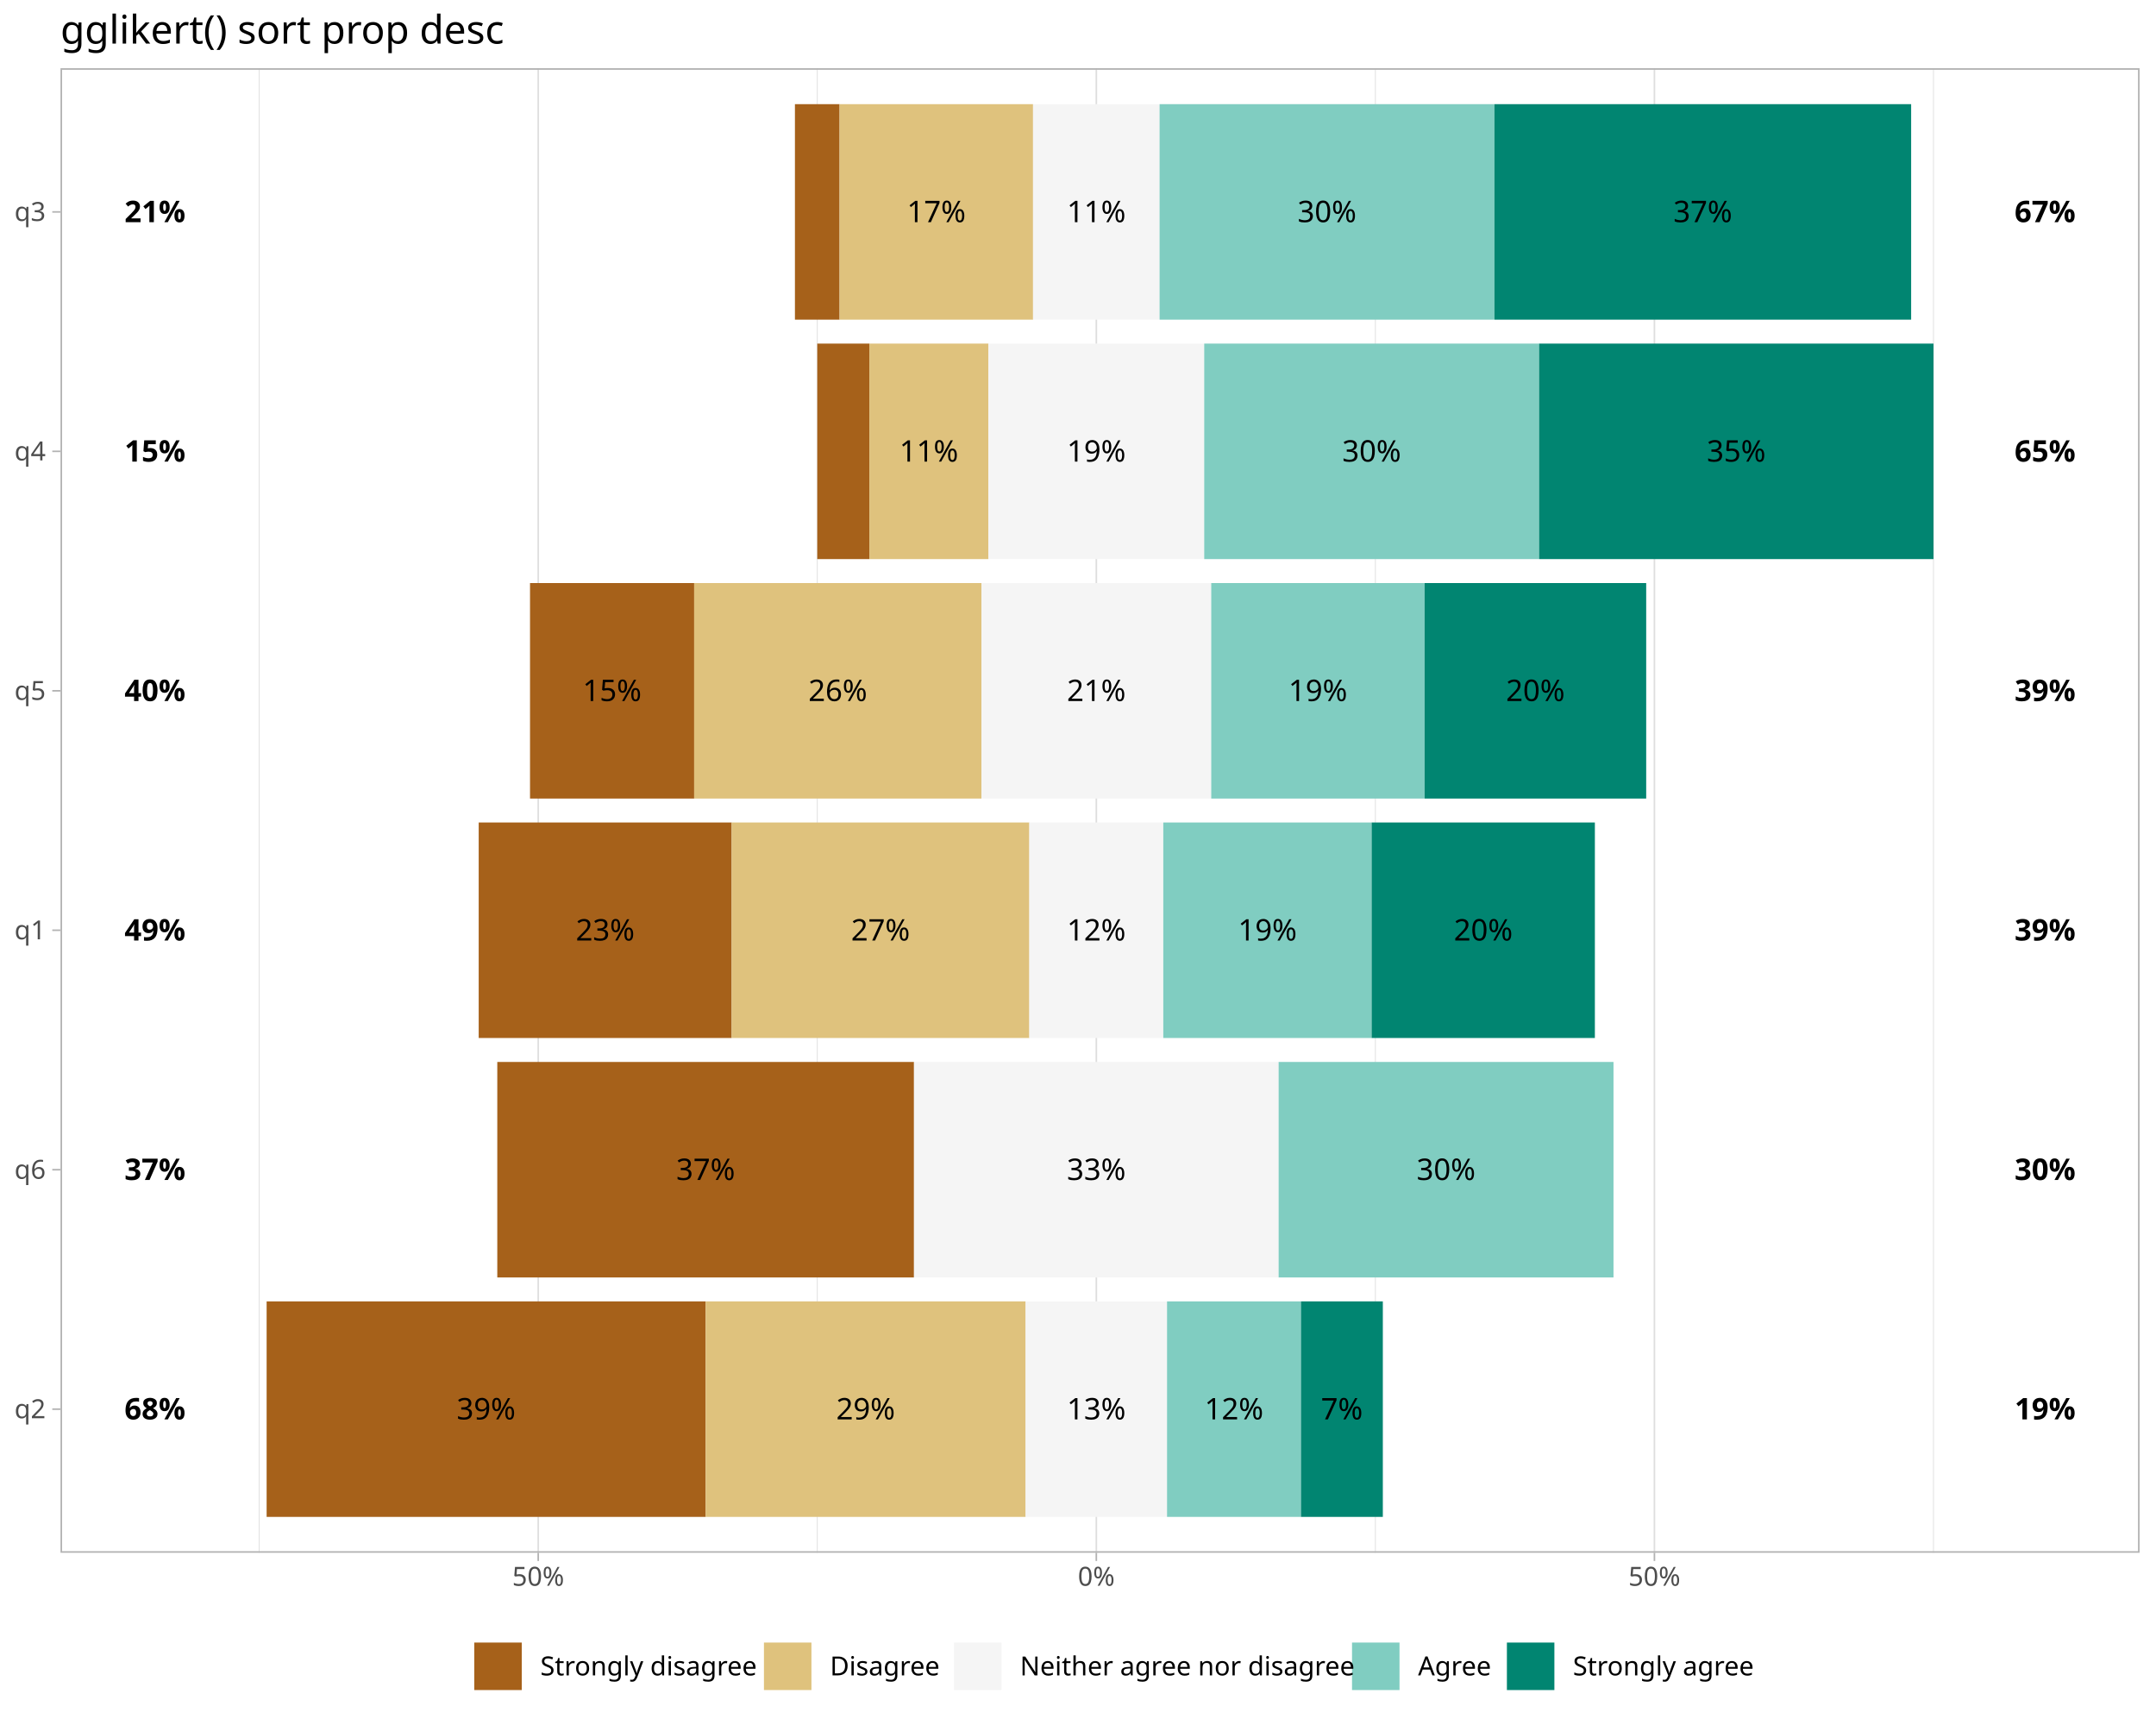
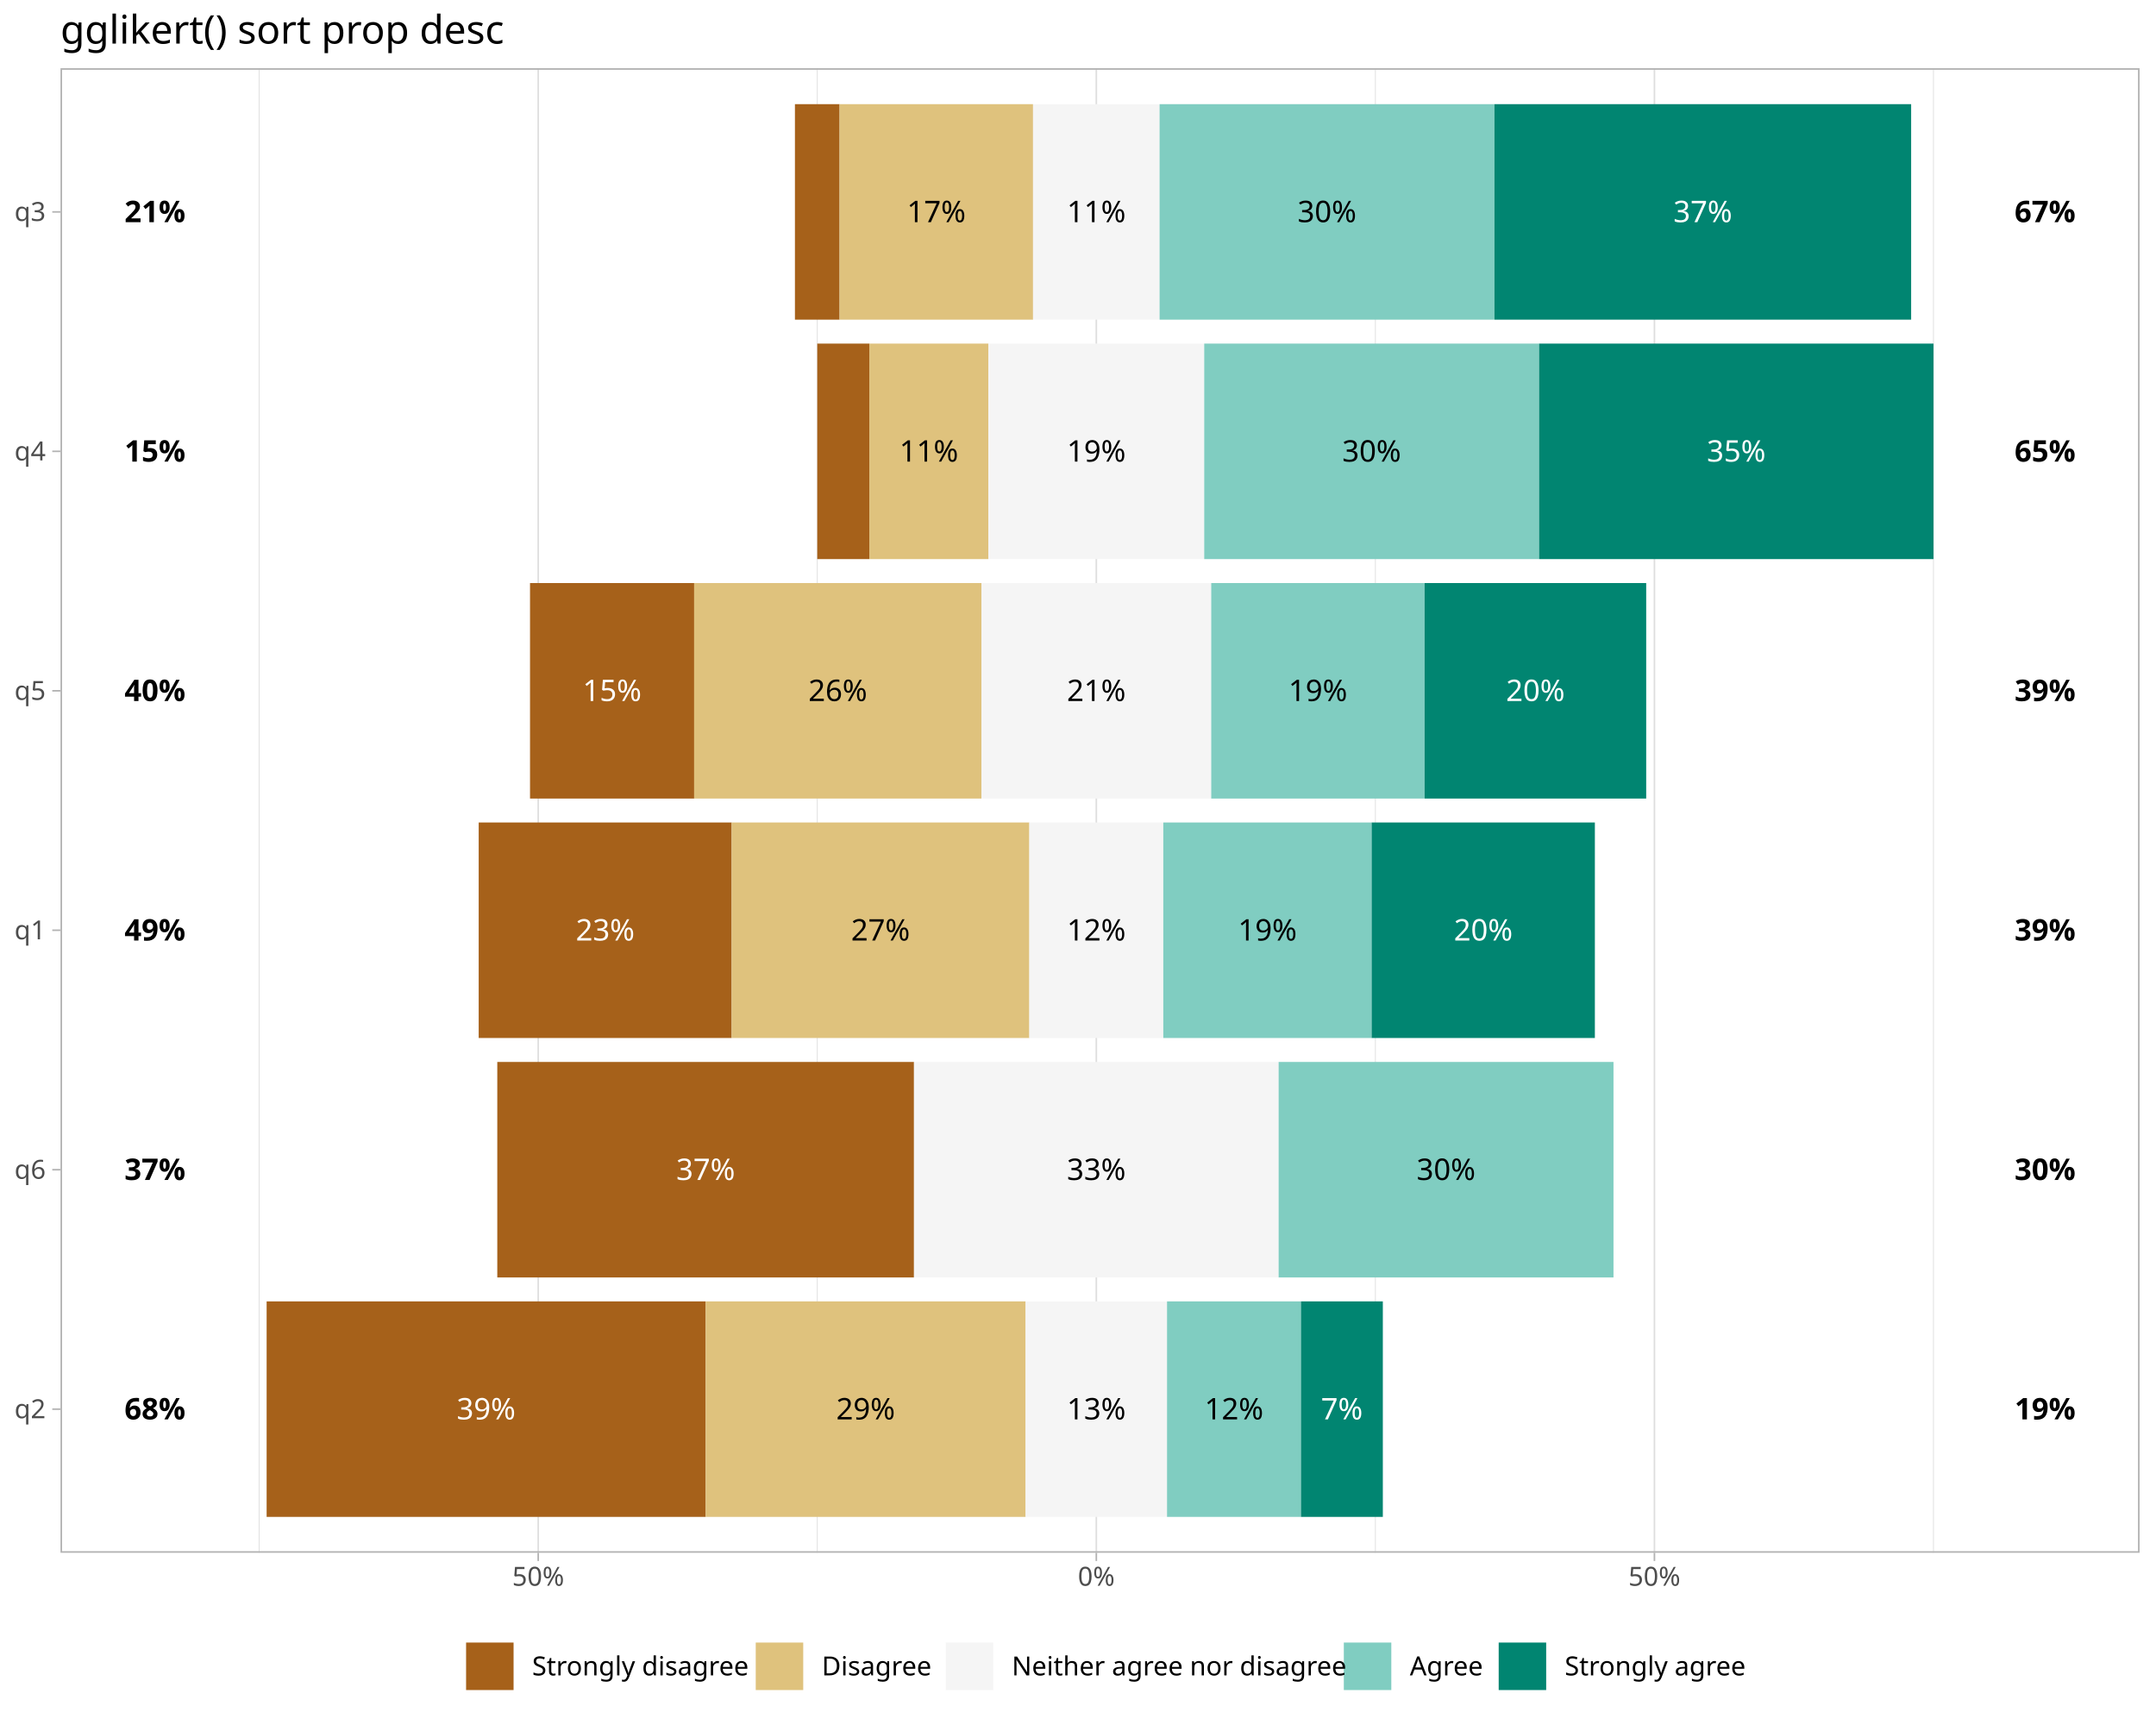
<svg xmlns="http://www.w3.org/2000/svg" class="svglite" data-engine-version="2.0" width="720.00pt" height="576.00pt" viewBox="0 0 720.00 576.00">
  <defs>
    <style type="text/css">
    .svglite line, .svglite polyline, .svglite polygon, .svglite path, .svglite rect, .svglite circle {
      fill: none;
      stroke: #000000;
      stroke-linecap: round;
      stroke-linejoin: round;
      stroke-miterlimit: 10.00;
    }
  </style>
  </defs>
  <rect width="100%" height="100%" style="stroke: none; fill: #FFFFFF;" />
  <defs>
    <clipPath id="cpMC4wMHw3MjAuMDB8MC4wMHw1NzYuMDA=">
      <rect x="0.00" y="0.00" width="720.00" height="576.00" />
    </clipPath>
  </defs>
  <g clip-path="url(#cpMC4wMHw3MjAuMDB8MC4wMHw1NzYuMDA=)">
    <rect x="0.00" y="0.00" width="720.00" height="576.00" style="stroke-width: 1.07; stroke: #FFFFFF; fill: #FFFFFF;" />
  </g>
  <defs>
    <clipPath id="cpMjAuMjB8NzE0LjUyfDIyLjc4fDUxOC41MQ==">
      <rect x="20.20" y="22.78" width="694.32" height="495.72" />
    </clipPath>
  </defs>
  <g clip-path="url(#cpMjAuMjB8NzE0LjUyfDIyLjc4fDUxOC41MQ==)">
    <rect x="20.20" y="22.78" width="694.32" height="495.72" style="stroke-width: 1.07; stroke: none; fill: #FFFFFF;" />
    <polyline points="86.55,518.51 86.55,22.78 " style="stroke-width: 0.27; stroke: #DEDEDE; stroke-linecap: butt;" />
    <polyline points="272.93,518.51 272.93,22.78 " style="stroke-width: 0.27; stroke: #DEDEDE; stroke-linecap: butt;" />
    <polyline points="459.31,518.51 459.31,22.78 " style="stroke-width: 0.27; stroke: #DEDEDE; stroke-linecap: butt;" />
    <polyline points="645.68,518.51 645.68,22.78 " style="stroke-width: 0.27; stroke: #DEDEDE; stroke-linecap: butt;" />
    <polyline points="179.74,518.51 179.74,22.78 " style="stroke-width: 0.53; stroke: #DEDEDE; stroke-linecap: butt;" />
    <polyline points="366.12,518.51 366.12,22.78 " style="stroke-width: 0.53; stroke: #DEDEDE; stroke-linecap: butt;" />
    <polyline points="552.50,518.51 552.50,22.78 " style="stroke-width: 0.53; stroke: #DEDEDE; stroke-linecap: butt;" />
    <rect x="89.04" y="434.55" width="146.62" height="71.96" style="stroke-width: 1.07; stroke: none; stroke-linecap: butt; stroke-linejoin: miter; fill: #A6611A;" />
    <rect x="235.65" y="434.55" width="106.86" height="71.96" style="stroke-width: 1.07; stroke: none; stroke-linecap: butt; stroke-linejoin: miter; fill: #DFC27D;" />
    <rect x="342.51" y="434.55" width="47.22" height="71.96" style="stroke-width: 1.07; stroke: none; stroke-linecap: butt; stroke-linejoin: miter; fill: #F5F5F5;" />
    <rect x="389.73" y="434.55" width="44.73" height="71.96" style="stroke-width: 1.07; stroke: none; stroke-linecap: butt; stroke-linejoin: miter; fill: #80CDC1;" />
    <rect x="434.46" y="434.55" width="27.34" height="71.96" style="stroke-width: 1.07; stroke: none; stroke-linecap: butt; stroke-linejoin: miter; fill: #018571;" />
    <rect x="166.07" y="354.60" width="139.16" height="71.96" style="stroke-width: 1.07; stroke: none; stroke-linecap: butt; stroke-linejoin: miter; fill: #A6611A;" />
    <rect x="305.23" y="354.60" width="0.00" height="71.96" style="stroke-width: 1.07; stroke: none; stroke-linecap: butt; stroke-linejoin: miter; fill: #DFC27D;" />
    <rect x="305.23" y="354.60" width="121.77" height="71.96" style="stroke-width: 1.07; stroke: none; stroke-linecap: butt; stroke-linejoin: miter; fill: #F5F5F5;" />
    <rect x="427.00" y="354.60" width="111.83" height="71.96" style="stroke-width: 1.07; stroke: none; stroke-linecap: butt; stroke-linejoin: miter; fill: #80CDC1;" />
    <rect x="538.83" y="354.60" width="0.00" height="71.96" style="stroke-width: 1.07; stroke: none; stroke-linecap: butt; stroke-linejoin: miter; fill: #018571;" />
    <rect x="159.86" y="274.64" width="84.49" height="71.96" style="stroke-width: 1.07; stroke: none; stroke-linecap: butt; stroke-linejoin: miter; fill: #A6611A;" />
    <rect x="244.35" y="274.64" width="99.40" height="71.96" style="stroke-width: 1.07; stroke: none; stroke-linecap: butt; stroke-linejoin: miter; fill: #DFC27D;" />
    <rect x="343.75" y="274.64" width="44.73" height="71.96" style="stroke-width: 1.07; stroke: none; stroke-linecap: butt; stroke-linejoin: miter; fill: #F5F5F5;" />
    <rect x="388.48" y="274.64" width="69.58" height="71.96" style="stroke-width: 1.07; stroke: none; stroke-linecap: butt; stroke-linejoin: miter; fill: #80CDC1;" />
    <rect x="458.06" y="274.64" width="74.55" height="71.96" style="stroke-width: 1.07; stroke: none; stroke-linecap: butt; stroke-linejoin: miter; fill: #018571;" />
    <rect x="177.00" y="194.69" width="54.82" height="71.96" style="stroke-width: 1.07; stroke: none; stroke-linecap: butt; stroke-linejoin: miter; fill: #A6611A;" />
    <rect x="231.82" y="194.69" width="95.93" height="71.96" style="stroke-width: 1.07; stroke: none; stroke-linecap: butt; stroke-linejoin: miter; fill: #DFC27D;" />
    <rect x="327.75" y="194.69" width="76.74" height="71.96" style="stroke-width: 1.07; stroke: none; stroke-linecap: butt; stroke-linejoin: miter; fill: #F5F5F5;" />
    <rect x="404.49" y="194.69" width="71.26" height="71.96" style="stroke-width: 1.07; stroke: none; stroke-linecap: butt; stroke-linejoin: miter; fill: #80CDC1;" />
    <rect x="475.75" y="194.69" width="74.00" height="71.96" style="stroke-width: 1.07; stroke: none; stroke-linecap: butt; stroke-linejoin: miter; fill: #018571;" />
    <rect x="272.93" y="114.73" width="17.40" height="71.96" style="stroke-width: 1.07; stroke: none; stroke-linecap: butt; stroke-linejoin: miter; fill: #A6611A;" />
    <rect x="290.32" y="114.73" width="39.76" height="71.96" style="stroke-width: 1.07; stroke: none; stroke-linecap: butt; stroke-linejoin: miter; fill: #DFC27D;" />
    <rect x="330.08" y="114.73" width="72.07" height="71.96" style="stroke-width: 1.07; stroke: none; stroke-linecap: butt; stroke-linejoin: miter; fill: #F5F5F5;" />
    <rect x="402.15" y="114.73" width="111.83" height="71.96" style="stroke-width: 1.07; stroke: none; stroke-linecap: butt; stroke-linejoin: miter; fill: #80CDC1;" />
    <rect x="513.98" y="114.73" width="131.71" height="71.96" style="stroke-width: 1.07; stroke: none; stroke-linecap: butt; stroke-linejoin: miter; fill: #018571;" />
    <rect x="265.47" y="34.78" width="14.91" height="71.96" style="stroke-width: 1.07; stroke: none; stroke-linecap: butt; stroke-linejoin: miter; fill: #A6611A;" />
    <rect x="280.38" y="34.78" width="64.61" height="71.96" style="stroke-width: 1.07; stroke: none; stroke-linecap: butt; stroke-linejoin: miter; fill: #DFC27D;" />
    <rect x="344.99" y="34.78" width="42.25" height="71.96" style="stroke-width: 1.07; stroke: none; stroke-linecap: butt; stroke-linejoin: miter; fill: #F5F5F5;" />
    <rect x="387.24" y="34.78" width="111.83" height="71.96" style="stroke-width: 1.07; stroke: none; stroke-linecap: butt; stroke-linejoin: miter; fill: #80CDC1;" />
    <rect x="499.07" y="34.78" width="139.16" height="71.96" style="stroke-width: 1.07; stroke: none; stroke-linecap: butt; stroke-linejoin: miter; fill: #018571;" />
-     <text x="162.34" y="473.96" text-anchor="middle" style="font-size: 9.96px; font-family: sans;" textLength="19.93px" lengthAdjust="spacingAndGlyphs">39%</text>
+     <text x="162.34" y="473.96" text-anchor="middle" style="font-size: 9.96px; fill: #FFFFFF; font-family: sans;" textLength="19.93px" lengthAdjust="spacingAndGlyphs">39%</text>
    <text x="289.08" y="473.96" text-anchor="middle" style="font-size: 9.96px; font-family: sans;" textLength="19.93px" lengthAdjust="spacingAndGlyphs">29%</text>
    <text x="366.12" y="473.96" text-anchor="middle" style="font-size: 9.96px; font-family: sans;" textLength="19.93px" lengthAdjust="spacingAndGlyphs">13%</text>
    <text x="412.09" y="473.96" text-anchor="middle" style="font-size: 9.96px; font-family: sans;" textLength="19.93px" lengthAdjust="spacingAndGlyphs">12%</text>
-     <text x="448.12" y="473.96" text-anchor="middle" style="font-size: 9.96px; font-family: sans;" textLength="14.39px" lengthAdjust="spacingAndGlyphs">7%</text>
-     <text x="235.65" y="394.01" text-anchor="middle" style="font-size: 9.96px; font-family: sans;" textLength="19.93px" lengthAdjust="spacingAndGlyphs">37%</text>
+     <text x="448.12" y="473.96" text-anchor="middle" style="font-size: 9.96px; fill: #FFFFFF; font-family: sans;" textLength="14.39px" lengthAdjust="spacingAndGlyphs">7%</text>
+     <text x="235.65" y="394.01" text-anchor="middle" style="font-size: 9.96px; fill: #FFFFFF; font-family: sans;" textLength="19.93px" lengthAdjust="spacingAndGlyphs">37%</text>
    <text x="366.12" y="394.01" text-anchor="middle" style="font-size: 9.96px; font-family: sans;" textLength="19.93px" lengthAdjust="spacingAndGlyphs">33%</text>
    <text x="482.91" y="394.01" text-anchor="middle" style="font-size: 9.96px; font-family: sans;" textLength="19.93px" lengthAdjust="spacingAndGlyphs">30%</text>
-     <text x="202.11" y="314.05" text-anchor="middle" style="font-size: 9.96px; font-family: sans;" textLength="19.93px" lengthAdjust="spacingAndGlyphs">23%</text>
+     <text x="202.11" y="314.05" text-anchor="middle" style="font-size: 9.96px; fill: #FFFFFF; font-family: sans;" textLength="19.93px" lengthAdjust="spacingAndGlyphs">23%</text>
    <text x="294.05" y="314.05" text-anchor="middle" style="font-size: 9.96px; font-family: sans;" textLength="19.93px" lengthAdjust="spacingAndGlyphs">27%</text>
    <text x="366.12" y="314.05" text-anchor="middle" style="font-size: 9.96px; font-family: sans;" textLength="19.93px" lengthAdjust="spacingAndGlyphs">12%</text>
    <text x="423.27" y="314.05" text-anchor="middle" style="font-size: 9.96px; font-family: sans;" textLength="19.93px" lengthAdjust="spacingAndGlyphs">19%</text>
-     <text x="495.34" y="314.05" text-anchor="middle" style="font-size: 9.96px; font-family: sans;" textLength="19.93px" lengthAdjust="spacingAndGlyphs">20%</text>
-     <text x="204.41" y="234.09" text-anchor="middle" style="font-size: 9.96px; font-family: sans;" textLength="19.93px" lengthAdjust="spacingAndGlyphs">15%</text>
+     <text x="495.34" y="314.05" text-anchor="middle" style="font-size: 9.96px; fill: #FFFFFF; font-family: sans;" textLength="19.93px" lengthAdjust="spacingAndGlyphs">20%</text>
+     <text x="204.41" y="234.09" text-anchor="middle" style="font-size: 9.96px; fill: #FFFFFF; font-family: sans;" textLength="19.93px" lengthAdjust="spacingAndGlyphs">15%</text>
    <text x="279.78" y="234.09" text-anchor="middle" style="font-size: 9.96px; font-family: sans;" textLength="19.93px" lengthAdjust="spacingAndGlyphs">26%</text>
    <text x="366.12" y="234.09" text-anchor="middle" style="font-size: 9.96px; font-family: sans;" textLength="19.93px" lengthAdjust="spacingAndGlyphs">21%</text>
    <text x="440.12" y="234.09" text-anchor="middle" style="font-size: 9.96px; font-family: sans;" textLength="19.93px" lengthAdjust="spacingAndGlyphs">19%</text>
-     <text x="512.75" y="234.09" text-anchor="middle" style="font-size: 9.96px; font-family: sans;" textLength="19.93px" lengthAdjust="spacingAndGlyphs">20%</text>
+     <text x="512.75" y="234.09" text-anchor="middle" style="font-size: 9.96px; fill: #FFFFFF; font-family: sans;" textLength="19.93px" lengthAdjust="spacingAndGlyphs">20%</text>
    <text x="310.20" y="154.14" text-anchor="middle" style="font-size: 9.96px; font-family: sans;" textLength="19.93px" lengthAdjust="spacingAndGlyphs">11%</text>
    <text x="366.12" y="154.14" text-anchor="middle" style="font-size: 9.96px; font-family: sans;" textLength="19.93px" lengthAdjust="spacingAndGlyphs">19%</text>
    <text x="458.06" y="154.14" text-anchor="middle" style="font-size: 9.96px; font-family: sans;" textLength="19.93px" lengthAdjust="spacingAndGlyphs">30%</text>
-     <text x="579.83" y="154.14" text-anchor="middle" style="font-size: 9.96px; font-family: sans;" textLength="19.93px" lengthAdjust="spacingAndGlyphs">35%</text>
+     <text x="579.83" y="154.14" text-anchor="middle" style="font-size: 9.96px; fill: #FFFFFF; font-family: sans;" textLength="19.93px" lengthAdjust="spacingAndGlyphs">35%</text>
    <text x="312.69" y="74.18" text-anchor="middle" style="font-size: 9.96px; font-family: sans;" textLength="19.93px" lengthAdjust="spacingAndGlyphs">17%</text>
    <text x="366.12" y="74.18" text-anchor="middle" style="font-size: 9.96px; font-family: sans;" textLength="19.93px" lengthAdjust="spacingAndGlyphs">11%</text>
    <text x="443.15" y="74.18" text-anchor="middle" style="font-size: 9.96px; font-family: sans;" textLength="19.93px" lengthAdjust="spacingAndGlyphs">30%</text>
-     <text x="568.65" y="74.18" text-anchor="middle" style="font-size: 9.96px; font-family: sans;" textLength="19.93px" lengthAdjust="spacingAndGlyphs">37%</text>
+     <text x="568.65" y="74.18" text-anchor="middle" style="font-size: 9.96px; fill: #FFFFFF; font-family: sans;" textLength="19.93px" lengthAdjust="spacingAndGlyphs">37%</text>
    <text x="51.76" y="473.96" text-anchor="middle" style="font-size: 9.96px; font-weight: bold; font-family: sans;" textLength="19.93px" lengthAdjust="spacingAndGlyphs">68%</text>
    <text x="51.76" y="394.01" text-anchor="middle" style="font-size: 9.96px; font-weight: bold; font-family: sans;" textLength="19.93px" lengthAdjust="spacingAndGlyphs">37%</text>
    <text x="51.76" y="314.05" text-anchor="middle" style="font-size: 9.96px; font-weight: bold; font-family: sans;" textLength="19.93px" lengthAdjust="spacingAndGlyphs">49%</text>
    <text x="51.76" y="234.09" text-anchor="middle" style="font-size: 9.96px; font-weight: bold; font-family: sans;" textLength="19.93px" lengthAdjust="spacingAndGlyphs">40%</text>
    <text x="51.76" y="154.14" text-anchor="middle" style="font-size: 9.96px; font-weight: bold; font-family: sans;" textLength="19.93px" lengthAdjust="spacingAndGlyphs">15%</text>
    <text x="51.76" y="74.18" text-anchor="middle" style="font-size: 9.96px; font-weight: bold; font-family: sans;" textLength="19.93px" lengthAdjust="spacingAndGlyphs">21%</text>
    <text x="682.96" y="473.96" text-anchor="middle" style="font-size: 9.96px; font-weight: bold; font-family: sans;" textLength="19.93px" lengthAdjust="spacingAndGlyphs">19%</text>
    <text x="682.96" y="394.01" text-anchor="middle" style="font-size: 9.96px; font-weight: bold; font-family: sans;" textLength="19.93px" lengthAdjust="spacingAndGlyphs">30%</text>
    <text x="682.96" y="314.05" text-anchor="middle" style="font-size: 9.96px; font-weight: bold; font-family: sans;" textLength="19.93px" lengthAdjust="spacingAndGlyphs">39%</text>
    <text x="682.96" y="234.09" text-anchor="middle" style="font-size: 9.96px; font-weight: bold; font-family: sans;" textLength="19.93px" lengthAdjust="spacingAndGlyphs">39%</text>
    <text x="682.96" y="154.14" text-anchor="middle" style="font-size: 9.96px; font-weight: bold; font-family: sans;" textLength="19.93px" lengthAdjust="spacingAndGlyphs">65%</text>
    <text x="682.96" y="74.18" text-anchor="middle" style="font-size: 9.96px; font-weight: bold; font-family: sans;" textLength="19.93px" lengthAdjust="spacingAndGlyphs">67%</text>
    <rect x="20.20" y="22.78" width="694.32" height="495.72" style="stroke-width: 1.07; stroke: #B3B3B3;" />
  </g>
  <g clip-path="url(#cpMC4wMHw3MjAuMDB8MC4wMHw1NzYuMDA=)">
    <polyline points="179.74,521.25 179.74,518.51 " style="stroke-width: 0.53; stroke: #B3B3B3; stroke-linecap: butt;" />
    <polyline points="366.12,521.25 366.12,518.51 " style="stroke-width: 0.53; stroke: #B3B3B3; stroke-linecap: butt;" />
    <polyline points="552.50,521.25 552.50,518.51 " style="stroke-width: 0.53; stroke: #B3B3B3; stroke-linecap: butt;" />
    <text x="179.74" y="529.50" text-anchor="middle" style="font-size: 8.80px; fill: #4D4D4D; font-family: sans;" textLength="17.61px" lengthAdjust="spacingAndGlyphs">50%</text>
    <text x="366.12" y="529.50" text-anchor="middle" style="font-size: 8.80px; fill: #4D4D4D; font-family: sans;" textLength="12.72px" lengthAdjust="spacingAndGlyphs">0%</text>
    <text x="552.50" y="529.50" text-anchor="middle" style="font-size: 8.80px; fill: #4D4D4D; font-family: sans;" textLength="17.61px" lengthAdjust="spacingAndGlyphs">50%</text>
    <text x="15.27" y="473.56" text-anchor="end" style="font-size: 8.80px; fill: #4D4D4D; font-family: sans;" textLength="9.79px" lengthAdjust="spacingAndGlyphs">q2</text>
    <text x="15.27" y="393.61" text-anchor="end" style="font-size: 8.80px; fill: #4D4D4D; font-family: sans;" textLength="9.79px" lengthAdjust="spacingAndGlyphs">q6</text>
    <text x="15.27" y="313.65" text-anchor="end" style="font-size: 8.80px; fill: #4D4D4D; font-family: sans;" textLength="9.79px" lengthAdjust="spacingAndGlyphs">q1</text>
    <text x="15.27" y="233.70" text-anchor="end" style="font-size: 8.80px; fill: #4D4D4D; font-family: sans;" textLength="9.79px" lengthAdjust="spacingAndGlyphs">q5</text>
    <text x="15.27" y="153.74" text-anchor="end" style="font-size: 8.80px; fill: #4D4D4D; font-family: sans;" textLength="9.79px" lengthAdjust="spacingAndGlyphs">q4</text>
    <text x="15.27" y="73.78" text-anchor="end" style="font-size: 8.80px; fill: #4D4D4D; font-family: sans;" textLength="9.79px" lengthAdjust="spacingAndGlyphs">q3</text>
    <polyline points="17.46,470.53 20.20,470.53 " style="stroke-width: 0.53; stroke: #B3B3B3; stroke-linecap: butt;" />
    <polyline points="17.46,390.58 20.20,390.58 " style="stroke-width: 0.53; stroke: #B3B3B3; stroke-linecap: butt;" />
    <polyline points="17.46,310.62 20.20,310.62 " style="stroke-width: 0.53; stroke: #B3B3B3; stroke-linecap: butt;" />
    <polyline points="17.46,230.67 20.20,230.67 " style="stroke-width: 0.53; stroke: #B3B3B3; stroke-linecap: butt;" />
    <polyline points="17.46,150.71 20.20,150.71 " style="stroke-width: 0.53; stroke: #B3B3B3; stroke-linecap: butt;" />
    <polyline points="17.46,70.76 20.20,70.76 " style="stroke-width: 0.53; stroke: #B3B3B3; stroke-linecap: butt;" />
-     <rect x="146.72" y="542.28" width="441.29" height="28.24" style="stroke-width: 1.07; stroke: none; fill: #FFFFFF;" />
-     <rect x="157.68" y="547.76" width="17.28" height="17.28" style="stroke-width: 1.07; stroke: none; fill: #FFFFFF;" />
-     <rect x="158.38" y="548.47" width="15.86" height="15.86" style="stroke-width: 1.07; stroke: none; stroke-linecap: butt; stroke-linejoin: miter; fill: #A6611A;" />
-     <rect x="254.41" y="547.76" width="17.28" height="17.28" style="stroke-width: 1.07; stroke: none; fill: #FFFFFF;" />
-     <rect x="255.12" y="548.47" width="15.86" height="15.86" style="stroke-width: 1.07; stroke: none; stroke-linecap: butt; stroke-linejoin: miter; fill: #DFC27D;" />
-     <rect x="317.87" y="547.76" width="17.28" height="17.28" style="stroke-width: 1.07; stroke: none; fill: #FFFFFF;" />
-     <rect x="318.58" y="548.47" width="15.86" height="15.86" style="stroke-width: 1.07; stroke: none; stroke-linecap: butt; stroke-linejoin: miter; fill: #F5F5F5;" />
-     <rect x="450.80" y="547.76" width="17.28" height="17.28" style="stroke-width: 1.07; stroke: none; fill: #FFFFFF;" />
-     <rect x="451.51" y="548.47" width="15.86" height="15.86" style="stroke-width: 1.07; stroke: none; stroke-linecap: butt; stroke-linejoin: miter; fill: #80CDC1;" />
-     <rect x="502.52" y="547.76" width="17.28" height="17.28" style="stroke-width: 1.07; stroke: none; fill: #FFFFFF;" />
-     <rect x="503.23" y="548.47" width="15.86" height="15.86" style="stroke-width: 1.07; stroke: none; stroke-linecap: butt; stroke-linejoin: miter; fill: #018571;" />
-     <text x="180.44" y="559.43" style="font-size: 8.80px; font-family: sans;" textLength="68.49px" lengthAdjust="spacingAndGlyphs">Strongly disagree</text>
-     <text x="277.17" y="559.43" style="font-size: 8.80px; font-family: sans;" textLength="35.22px" lengthAdjust="spacingAndGlyphs">Disagree</text>
-     <text x="340.63" y="559.43" style="font-size: 8.80px; font-family: sans;" textLength="104.69px" lengthAdjust="spacingAndGlyphs">Neither agree nor disagree</text>
-     <text x="473.56" y="559.43" style="font-size: 8.80px; font-family: sans;" textLength="23.49px" lengthAdjust="spacingAndGlyphs">Agree</text>
-     <text x="525.28" y="559.43" style="font-size: 8.80px; font-family: sans;" textLength="57.24px" lengthAdjust="spacingAndGlyphs">Strongly agree</text>
+     <rect x="149.46" y="542.28" width="435.81" height="28.24" style="stroke-width: 1.07; stroke: none; fill: #FFFFFF;" />
+     <rect x="154.94" y="547.76" width="17.28" height="17.28" style="stroke-width: 1.07; stroke: none; fill: #FFFFFF;" />
+     <rect x="155.65" y="548.47" width="15.86" height="15.86" style="stroke-width: 1.07; stroke: none; stroke-linecap: butt; stroke-linejoin: miter; fill: #A6611A;" />
+     <rect x="251.67" y="547.76" width="17.28" height="17.28" style="stroke-width: 1.07; stroke: none; fill: #FFFFFF;" />
+     <rect x="252.38" y="548.47" width="15.86" height="15.86" style="stroke-width: 1.07; stroke: none; stroke-linecap: butt; stroke-linejoin: miter; fill: #DFC27D;" />
+     <rect x="315.13" y="547.76" width="17.28" height="17.28" style="stroke-width: 1.07; stroke: none; fill: #FFFFFF;" />
+     <rect x="315.84" y="548.47" width="15.86" height="15.86" style="stroke-width: 1.07; stroke: none; stroke-linecap: butt; stroke-linejoin: miter; fill: #F5F5F5;" />
+     <rect x="448.06" y="547.76" width="17.28" height="17.28" style="stroke-width: 1.07; stroke: none; fill: #FFFFFF;" />
+     <rect x="448.77" y="548.47" width="15.86" height="15.86" style="stroke-width: 1.07; stroke: none; stroke-linecap: butt; stroke-linejoin: miter; fill: #80CDC1;" />
+     <rect x="499.78" y="547.76" width="17.28" height="17.28" style="stroke-width: 1.07; stroke: none; fill: #FFFFFF;" />
+     <rect x="500.49" y="548.47" width="15.86" height="15.86" style="stroke-width: 1.07; stroke: none; stroke-linecap: butt; stroke-linejoin: miter; fill: #018571;" />
+     <text x="177.70" y="559.43" style="font-size: 8.80px; font-family: sans;" textLength="68.49px" lengthAdjust="spacingAndGlyphs">Strongly disagree</text>
+     <text x="274.43" y="559.43" style="font-size: 8.80px; font-family: sans;" textLength="35.22px" lengthAdjust="spacingAndGlyphs">Disagree</text>
+     <text x="337.89" y="559.43" style="font-size: 8.80px; font-family: sans;" textLength="104.69px" lengthAdjust="spacingAndGlyphs">Neither agree nor disagree</text>
+     <text x="470.82" y="559.43" style="font-size: 8.80px; font-family: sans;" textLength="23.49px" lengthAdjust="spacingAndGlyphs">Agree</text>
+     <text x="522.54" y="559.43" style="font-size: 8.80px; font-family: sans;" textLength="57.24px" lengthAdjust="spacingAndGlyphs">Strongly agree</text>
    <text x="20.20" y="14.56" style="font-size: 13.20px; font-family: sans;" textLength="138.67px" lengthAdjust="spacingAndGlyphs">gglikert() sort prop desc</text>
  </g>
</svg>
